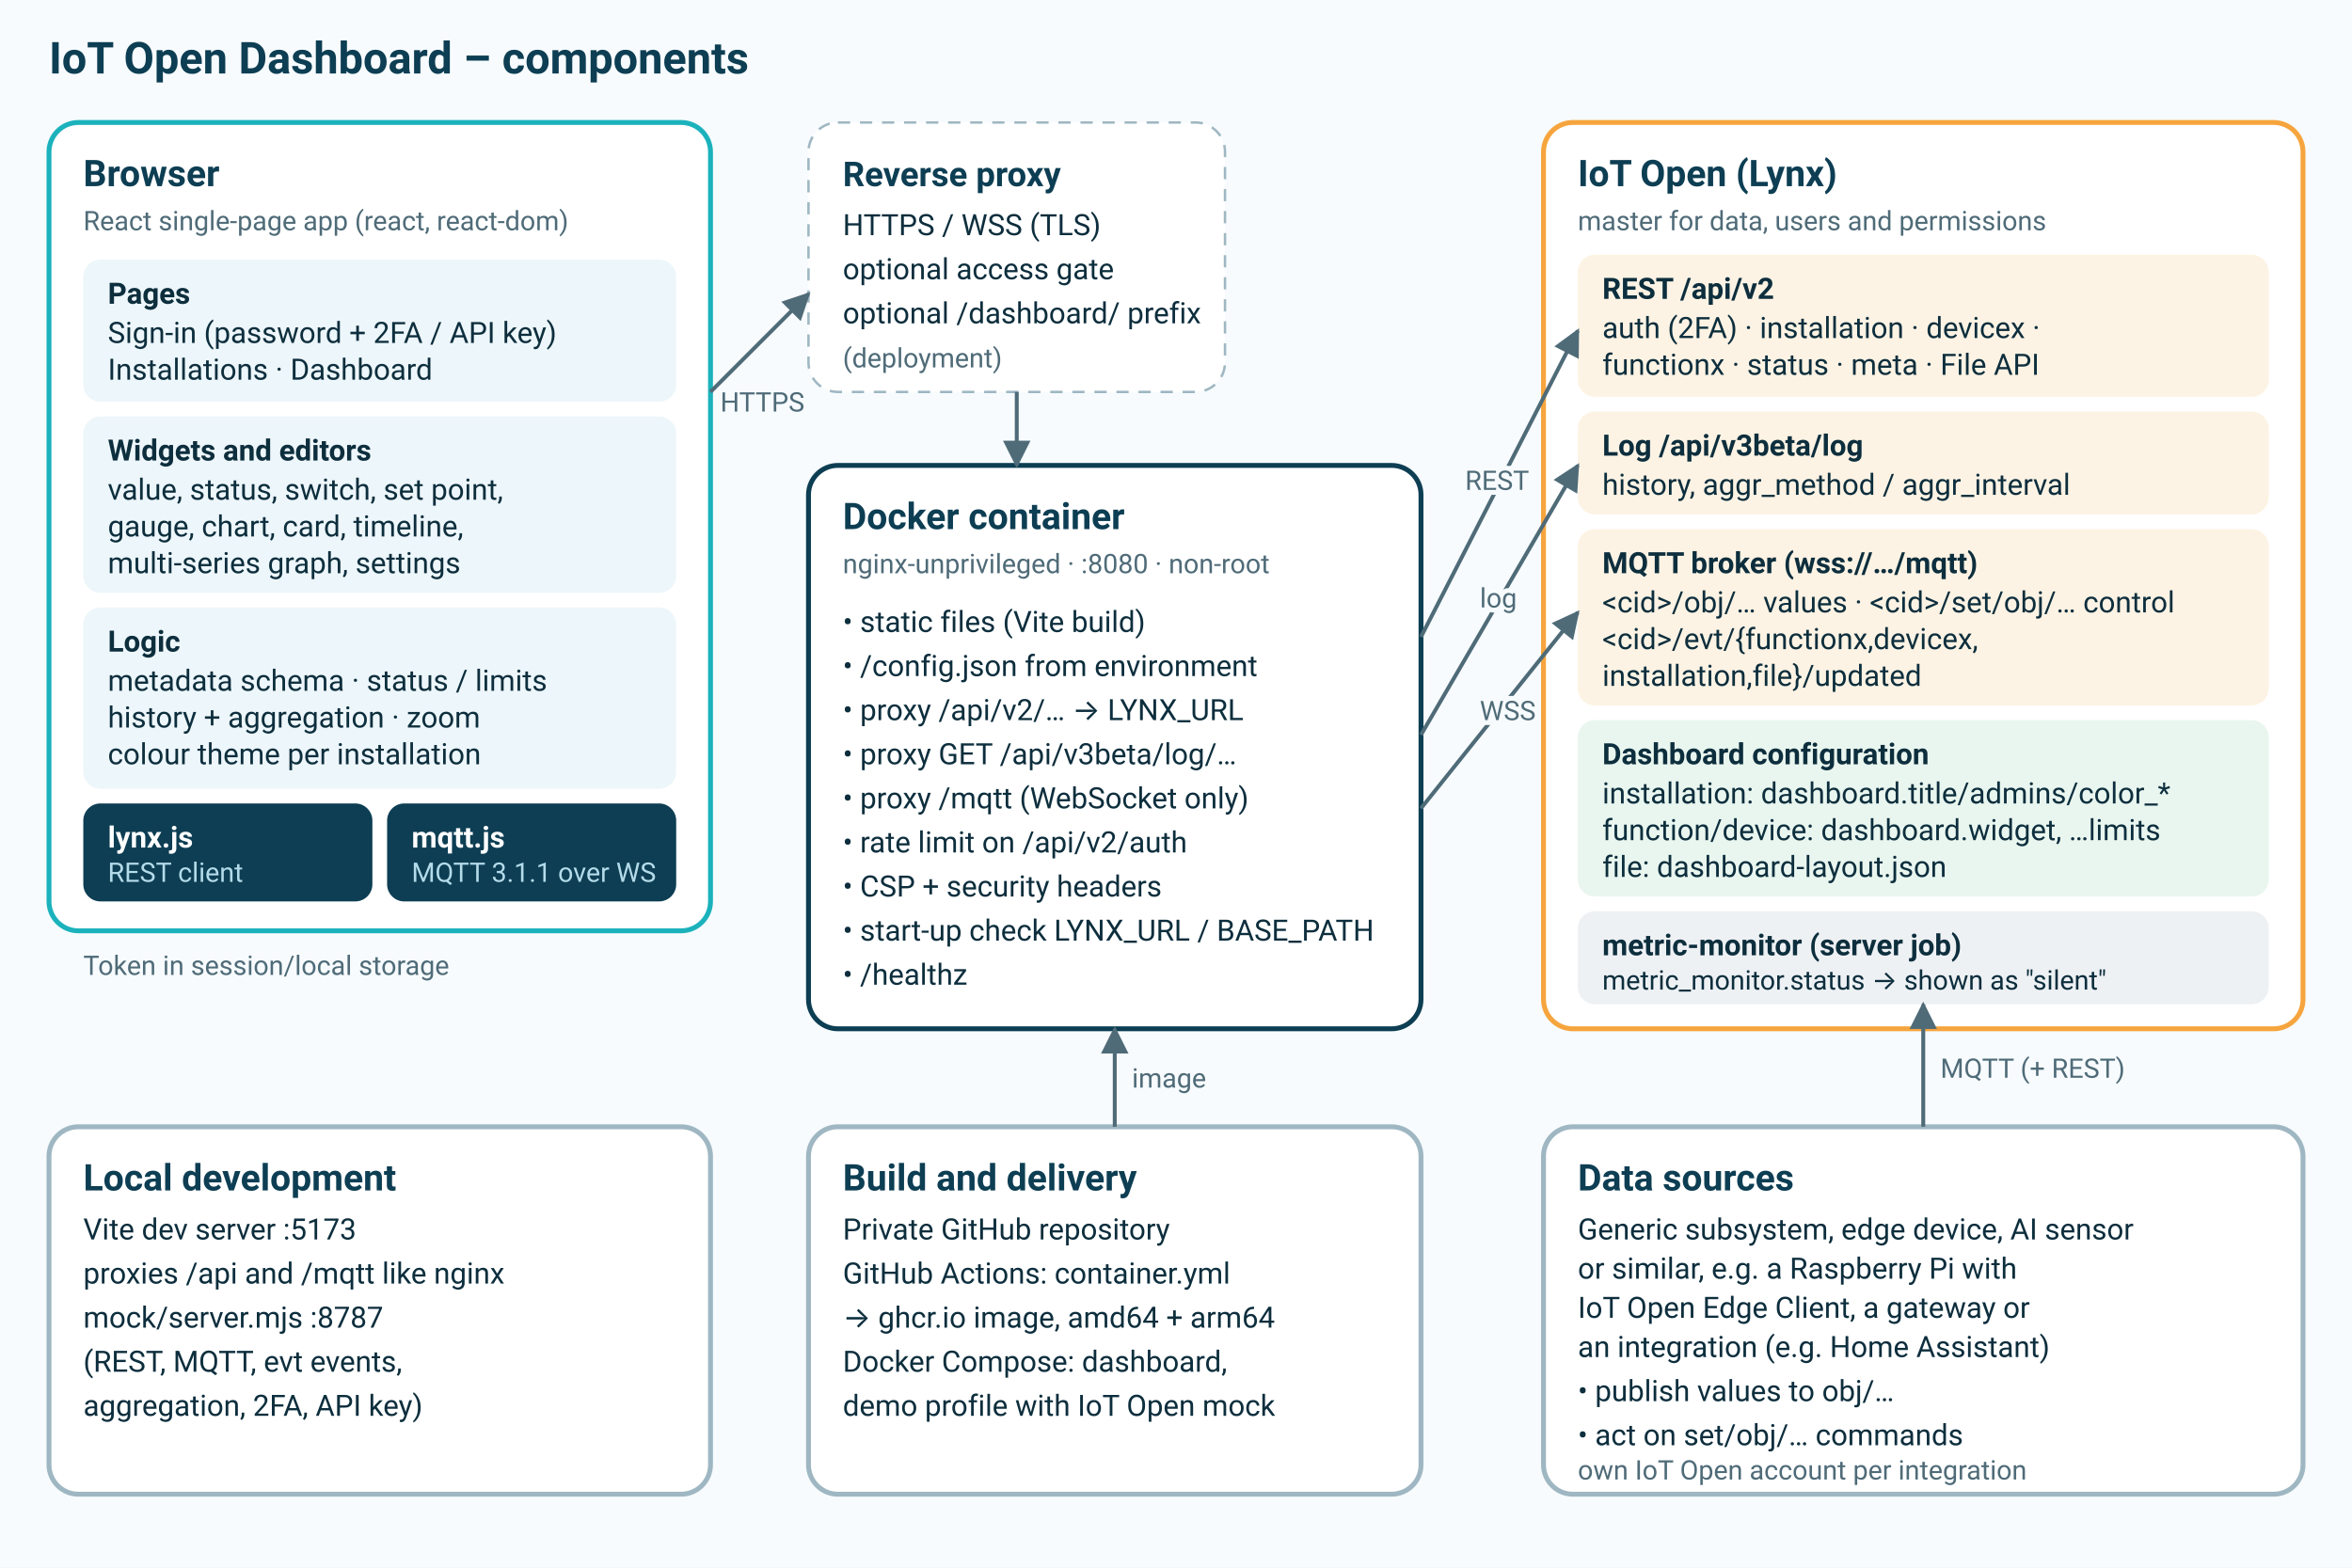
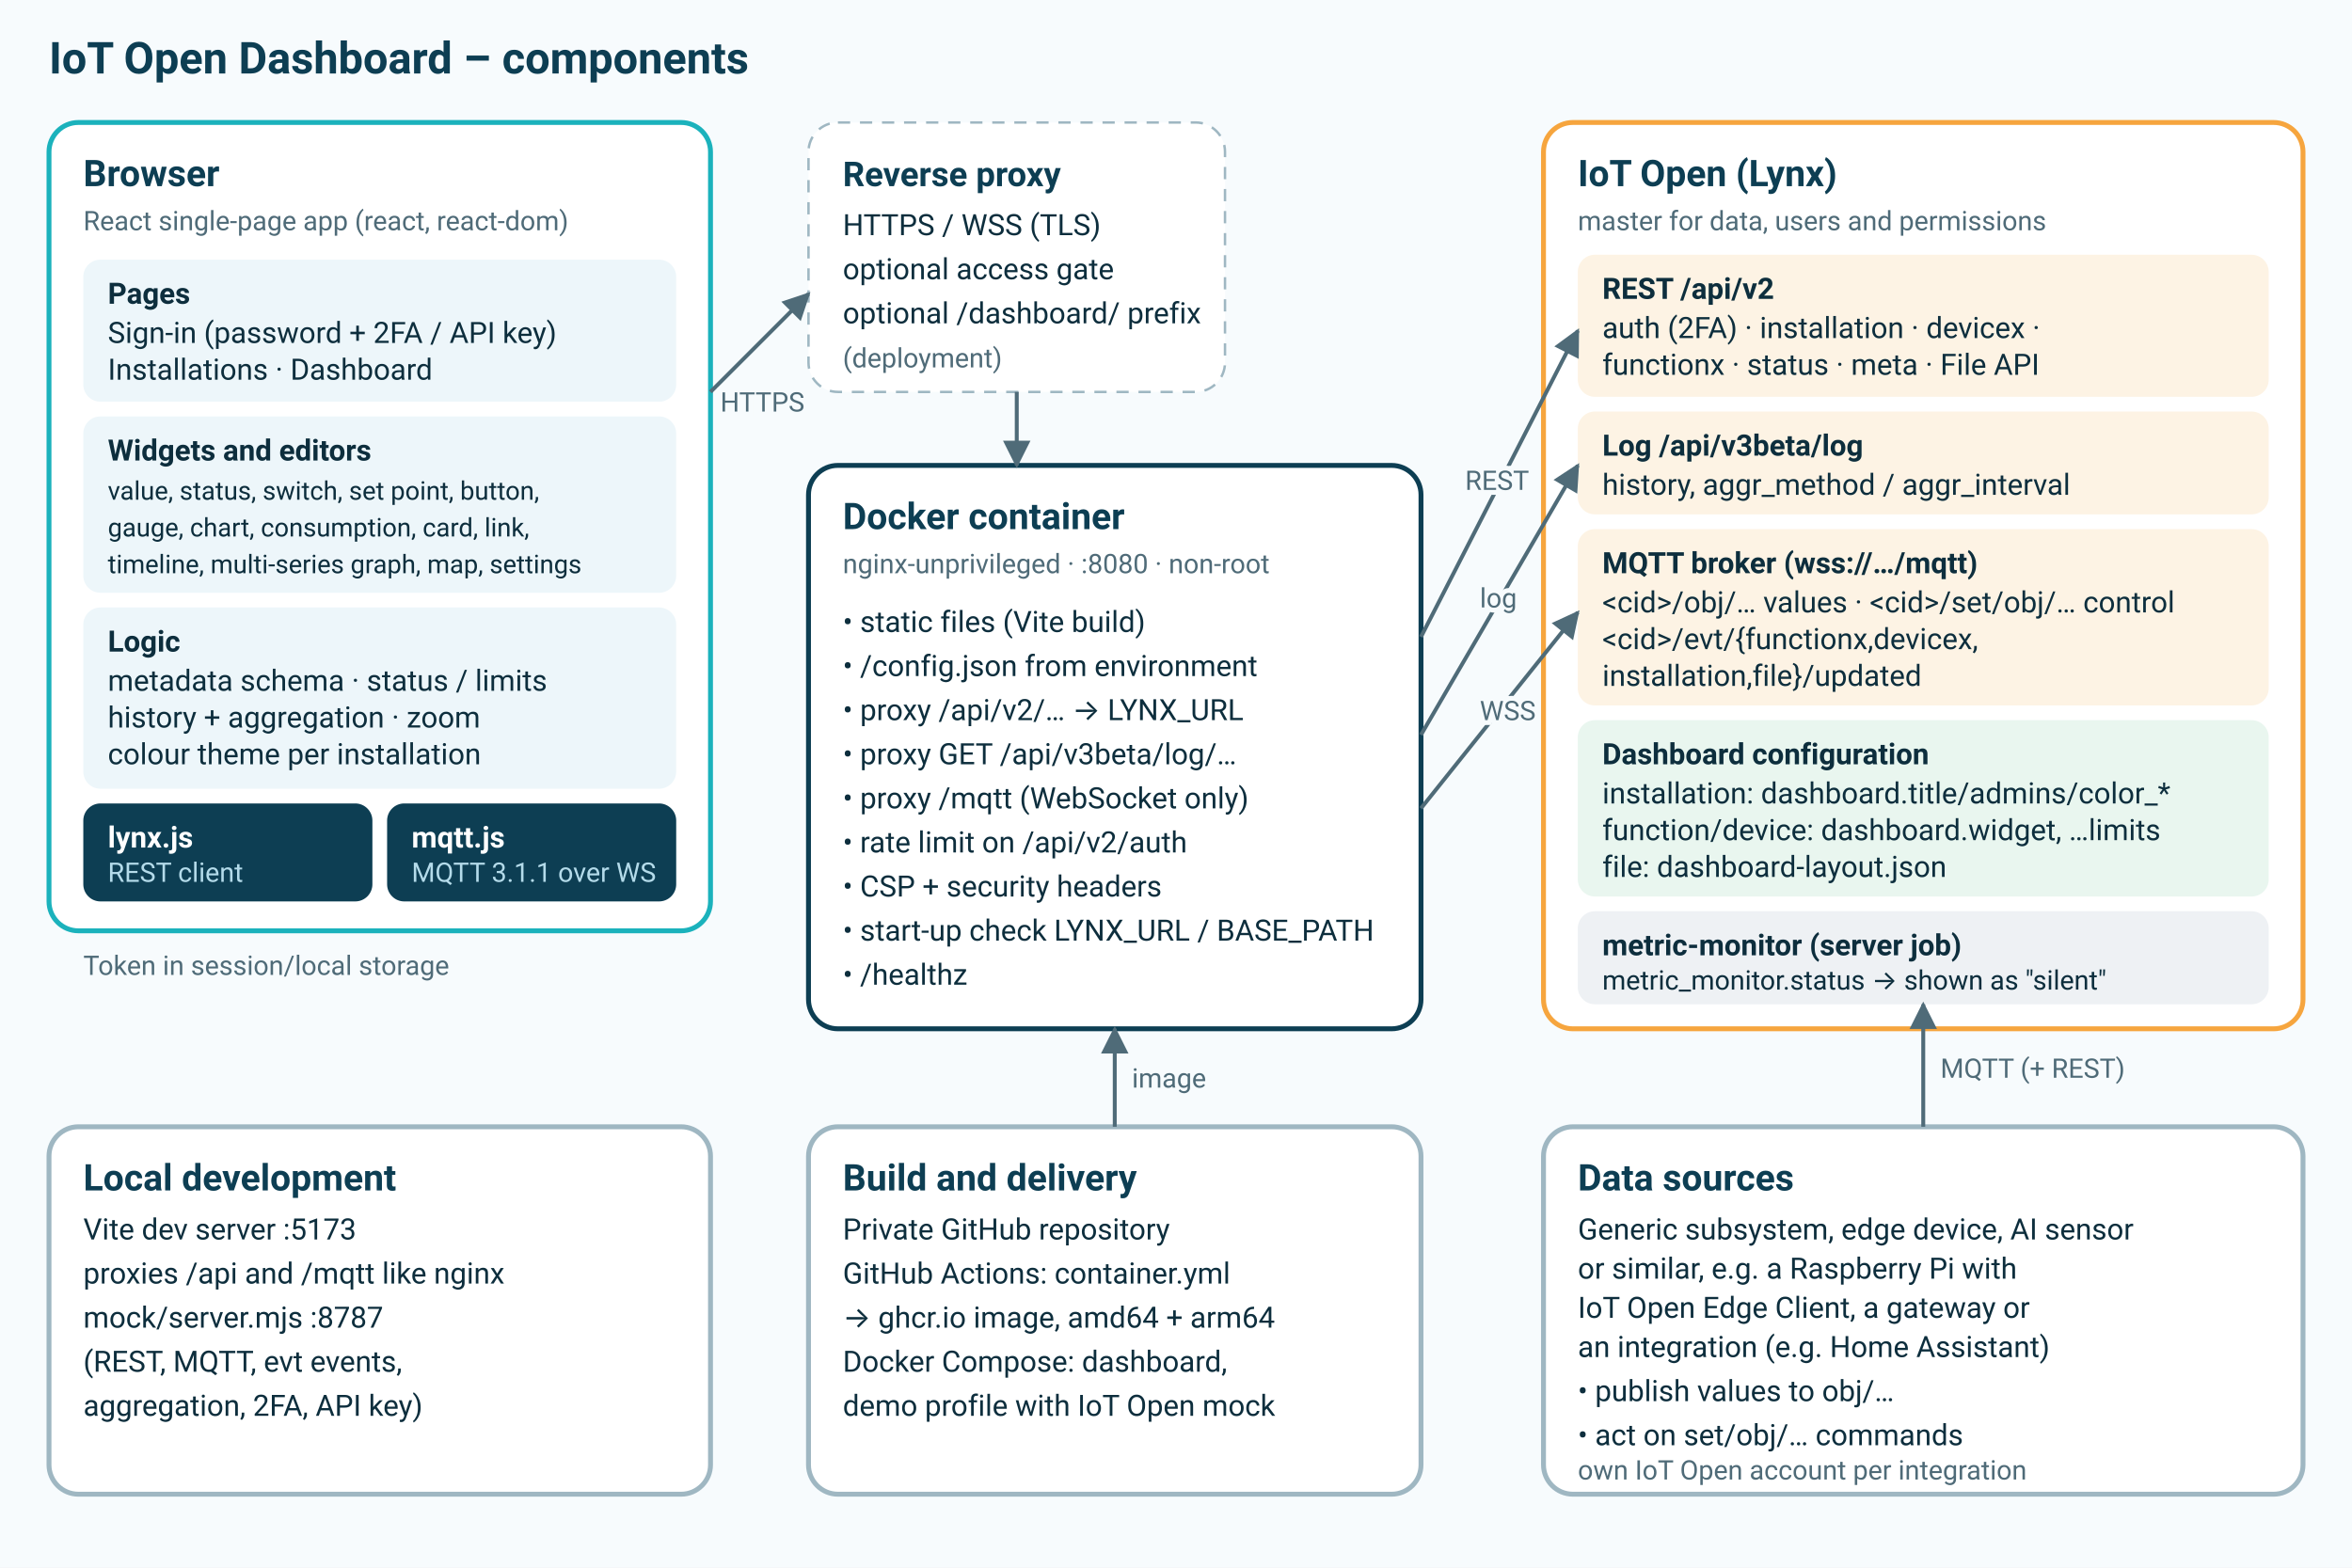
<svg xmlns="http://www.w3.org/2000/svg" viewBox="0 0 960 640" font-family="system-ui, -apple-system, Segoe UI, Roboto, sans-serif">
  <defs>
    <marker id="a" viewBox="0 0 10 10" refX="9" refY="5" markerWidth="7" markerHeight="7" orient="auto-start-reverse">
      <path d="M0 0L10 5L0 10z" fill="#4f6b78" />
    </marker>
  </defs>
  <rect width="960" height="640" fill="#f7fbfd" />
  <text x="20" y="30" font-size="18" font-weight="700" fill="#0d3e53">IoT Open Dashboard – components</text>
  <rect x="20" y="50" width="270" height="330" rx="12" fill="#fff" stroke="#1bb2bc" stroke-width="2" />
  <text x="34" y="76" font-size="15" font-weight="700" fill="#0d3e53">Browser</text>
  <text x="34" y="94" font-size="11" fill="#4f6b78">React single-page app (react, react-dom)</text>
  <g font-size="12" fill="#0d2e3d">
    <rect x="34" y="106" width="242" height="58" rx="7" fill="#edf6fa" />
    <text x="44" y="124" font-weight="600">Pages</text>
    <text x="44" y="140">Sign-in (password + 2FA / API key)</text>
    <text x="44" y="155">Installations · Dashboard</text>
    <rect x="34" y="170" width="242" height="72" rx="7" fill="#edf6fa" />
    <text x="44" y="188" font-weight="600">Widgets and editors</text>
-     <text x="44" y="204">value, status, switch, set point,</text>
-     <text x="44" y="219">gauge, chart, card, timeline,</text>
-     <text x="44" y="234">multi-series graph, settings</text>
+     <text x="44" y="204" font-size="10.5">value, status, switch, set point, button,</text>
+     <text x="44" y="219" font-size="10.5">gauge, chart, consumption, card, link,</text>
+     <text x="44" y="234" font-size="10.5">timeline, multi-series graph, map, settings</text>
    <rect x="34" y="248" width="242" height="74" rx="7" fill="#edf6fa" />
    <text x="44" y="266" font-weight="600">Logic</text>
    <text x="44" y="282">metadata schema · status / limits</text>
    <text x="44" y="297">history + aggregation · zoom</text>
    <text x="44" y="312">colour theme per installation</text>
    <rect x="34" y="328" width="118" height="40" rx="7" fill="#0d3e53" />
    <text x="44" y="346" fill="#fff" font-weight="600">lynx.js</text>
    <text x="44" y="360" fill="#b4dbea" font-size="11">REST client</text>
    <rect x="158" y="328" width="118" height="40" rx="7" fill="#0d3e53" />
    <text x="168" y="346" fill="#fff" font-weight="600">mqtt.js</text>
    <text x="168" y="360" fill="#b4dbea" font-size="11">MQTT 3.1.1 over WS</text>
  </g>
  <text x="34" y="398" font-size="11" fill="#4f6b78">Token in session/local storage</text>
  <rect x="330" y="50" width="170" height="110" rx="12" fill="#fff" stroke="#9fb7c2" stroke-dasharray="5 4" />
  <text x="344" y="76" font-size="14" font-weight="700" fill="#0d3e53">Reverse proxy</text>
  <text x="344" y="96" font-size="12" fill="#0d2e3d">HTTPS / WSS (TLS)</text>
  <text x="344" y="114" font-size="12" fill="#0d2e3d">optional access gate</text>
  <text x="344" y="132" font-size="12" fill="#0d2e3d">optional /dashboard/ prefix</text>
  <text x="344" y="150" font-size="11" fill="#4f6b78">(deployment)</text>
  <rect x="330" y="190" width="250" height="230" rx="12" fill="#fff" stroke="#0d3e53" stroke-width="2" />
  <text x="344" y="216" font-size="15" font-weight="700" fill="#0d3e53">Docker container</text>
  <text x="344" y="234" font-size="11" fill="#4f6b78">nginx-unprivileged · :8080 · non-root</text>
  <g font-size="12" fill="#0d2e3d">
    <text x="344" y="258">• static files (Vite build)</text>
    <text x="344" y="276">• /config.json from environment</text>
    <text x="344" y="294">• proxy /api/v2/… → LYNX_URL</text>
    <text x="344" y="312">• proxy GET /api/v3beta/log/…</text>
    <text x="344" y="330">• proxy /mqtt (WebSocket only)</text>
    <text x="344" y="348">• rate limit on /api/v2/auth</text>
    <text x="344" y="366">• CSP + security headers</text>
    <text x="344" y="384">• start-up check LYNX_URL / BASE_PATH</text>
    <text x="344" y="402">• /healthz</text>
  </g>
  <rect x="630" y="50" width="310" height="370" rx="12" fill="#fff" stroke="#f6a53e" stroke-width="2" />
  <text x="644" y="76" font-size="15" font-weight="700" fill="#0d3e53">IoT Open (Lynx)</text>
  <text x="644" y="94" font-size="11" fill="#4f6b78">master for data, users and permissions</text>
  <g font-size="12" fill="#0d2e3d">
    <rect x="644" y="104" width="282" height="58" rx="7" fill="#fdf3e4" />
    <text x="654" y="122" font-weight="600">REST /api/v2</text>
    <text x="654" y="138">auth (2FA) · installation · devicex ·</text>
    <text x="654" y="153">functionx · status · meta · File API</text>
    <rect x="644" y="168" width="282" height="42" rx="7" fill="#fdf3e4" />
    <text x="654" y="186" font-weight="600">Log /api/v3beta/log</text>
    <text x="654" y="202">history, aggr_method / aggr_interval</text>
    <rect x="644" y="216" width="282" height="72" rx="7" fill="#fdf3e4" />
    <text x="654" y="234" font-weight="600">MQTT broker (wss://…/mqtt)</text>
    <text x="654" y="250">&lt;cid&gt;/obj/… values · &lt;cid&gt;/set/obj/… control</text>
    <text x="654" y="265">&lt;cid&gt;/evt/{functionx,devicex,</text>
    <text x="654" y="280">installation,file}/updated</text>
    <rect x="644" y="294" width="282" height="72" rx="7" fill="#e9f6ef" />
    <text x="654" y="312" font-weight="600">Dashboard configuration</text>
    <text x="654" y="328">installation: dashboard.title/admins/color_*</text>
    <text x="654" y="343">function/device: dashboard.widget, …limits</text>
    <text x="654" y="358">file: dashboard-layout.json</text>
    <rect x="644" y="372" width="282" height="38" rx="7" fill="#eef1f4" />
    <text x="654" y="390" font-weight="600">metric-monitor (server job)</text>
    <text x="654" y="404" font-size="11">metric_monitor.status → shown as "silent"</text>
  </g>
  <rect x="630" y="460" width="310" height="150" rx="12" fill="#fff" stroke="#9fb7c2" stroke-width="2" />
  <text x="644" y="486" font-size="15" font-weight="700" fill="#0d3e53">Data sources</text>
  <g font-size="12" fill="#0d2e3d">
    <text x="644" y="506">Generic subsystem, edge device, AI sensor</text>
    <text x="644" y="522">or similar, e.g. a Raspberry Pi with</text>
    <text x="644" y="538">IoT Open Edge Client, a gateway or</text>
    <text x="644" y="554">an integration (e.g. Home Assistant)</text>
    <text x="644" y="572">• publish values to obj/…</text>
    <text x="644" y="590">• act on set/obj/… commands</text>
    <text x="644" y="604" font-size="11" fill="#4f6b78">own IoT Open account per integration</text>
  </g>
  <rect x="330" y="460" width="250" height="150" rx="12" fill="#fff" stroke="#9fb7c2" stroke-width="2" />
  <text x="344" y="486" font-size="15" font-weight="700" fill="#0d3e53">Build and delivery</text>
  <g font-size="12" fill="#0d2e3d">
    <text x="344" y="506">Private GitHub repository</text>
    <text x="344" y="524">GitHub Actions: container.yml</text>
    <text x="344" y="542">→ ghcr.io image, amd64 + arm64</text>
    <text x="344" y="560">Docker Compose: dashboard,</text>
    <text x="344" y="578">demo profile with IoT Open mock</text>
  </g>
  <rect x="20" y="460" width="270" height="150" rx="12" fill="#fff" stroke="#9fb7c2" stroke-width="2" />
  <text x="34" y="486" font-size="15" font-weight="700" fill="#0d3e53">Local development</text>
  <g font-size="12" fill="#0d2e3d">
    <text x="34" y="506">Vite dev server :5173</text>
    <text x="34" y="524">proxies /api and /mqtt like nginx</text>
    <text x="34" y="542">mock/server.mjs :8787</text>
    <text x="34" y="560">(REST, MQTT, evt events,</text>
    <text x="34" y="578">aggregation, 2FA, API key)</text>
  </g>
  <g stroke="#4f6b78" stroke-width="1.6" fill="none" marker-end="url(#a)">
    <path d="M290 160 L330 120" />
    <path d="M415 160 L415 190" />
    <path d="M580 260 L644 135" />
    <path d="M580 300 L644 190" />
    <path d="M580 330 L644 250" />
    <path d="M785 460 L785 410" />
    <path d="M455 460 L455 420" />
  </g>
  <g font-size="11" fill="#4f6b78" stroke="#f7fbfd" stroke-width="4" paint-order="stroke">
    <text x="294" y="168">HTTPS</text>
    <text x="598" y="200">REST</text>
    <text x="604" y="248">log</text>
    <text x="604" y="294">WSS</text>
    <text x="792" y="440">MQTT (+ REST)</text>
    <text x="462" y="444">image</text>
  </g>
</svg>
